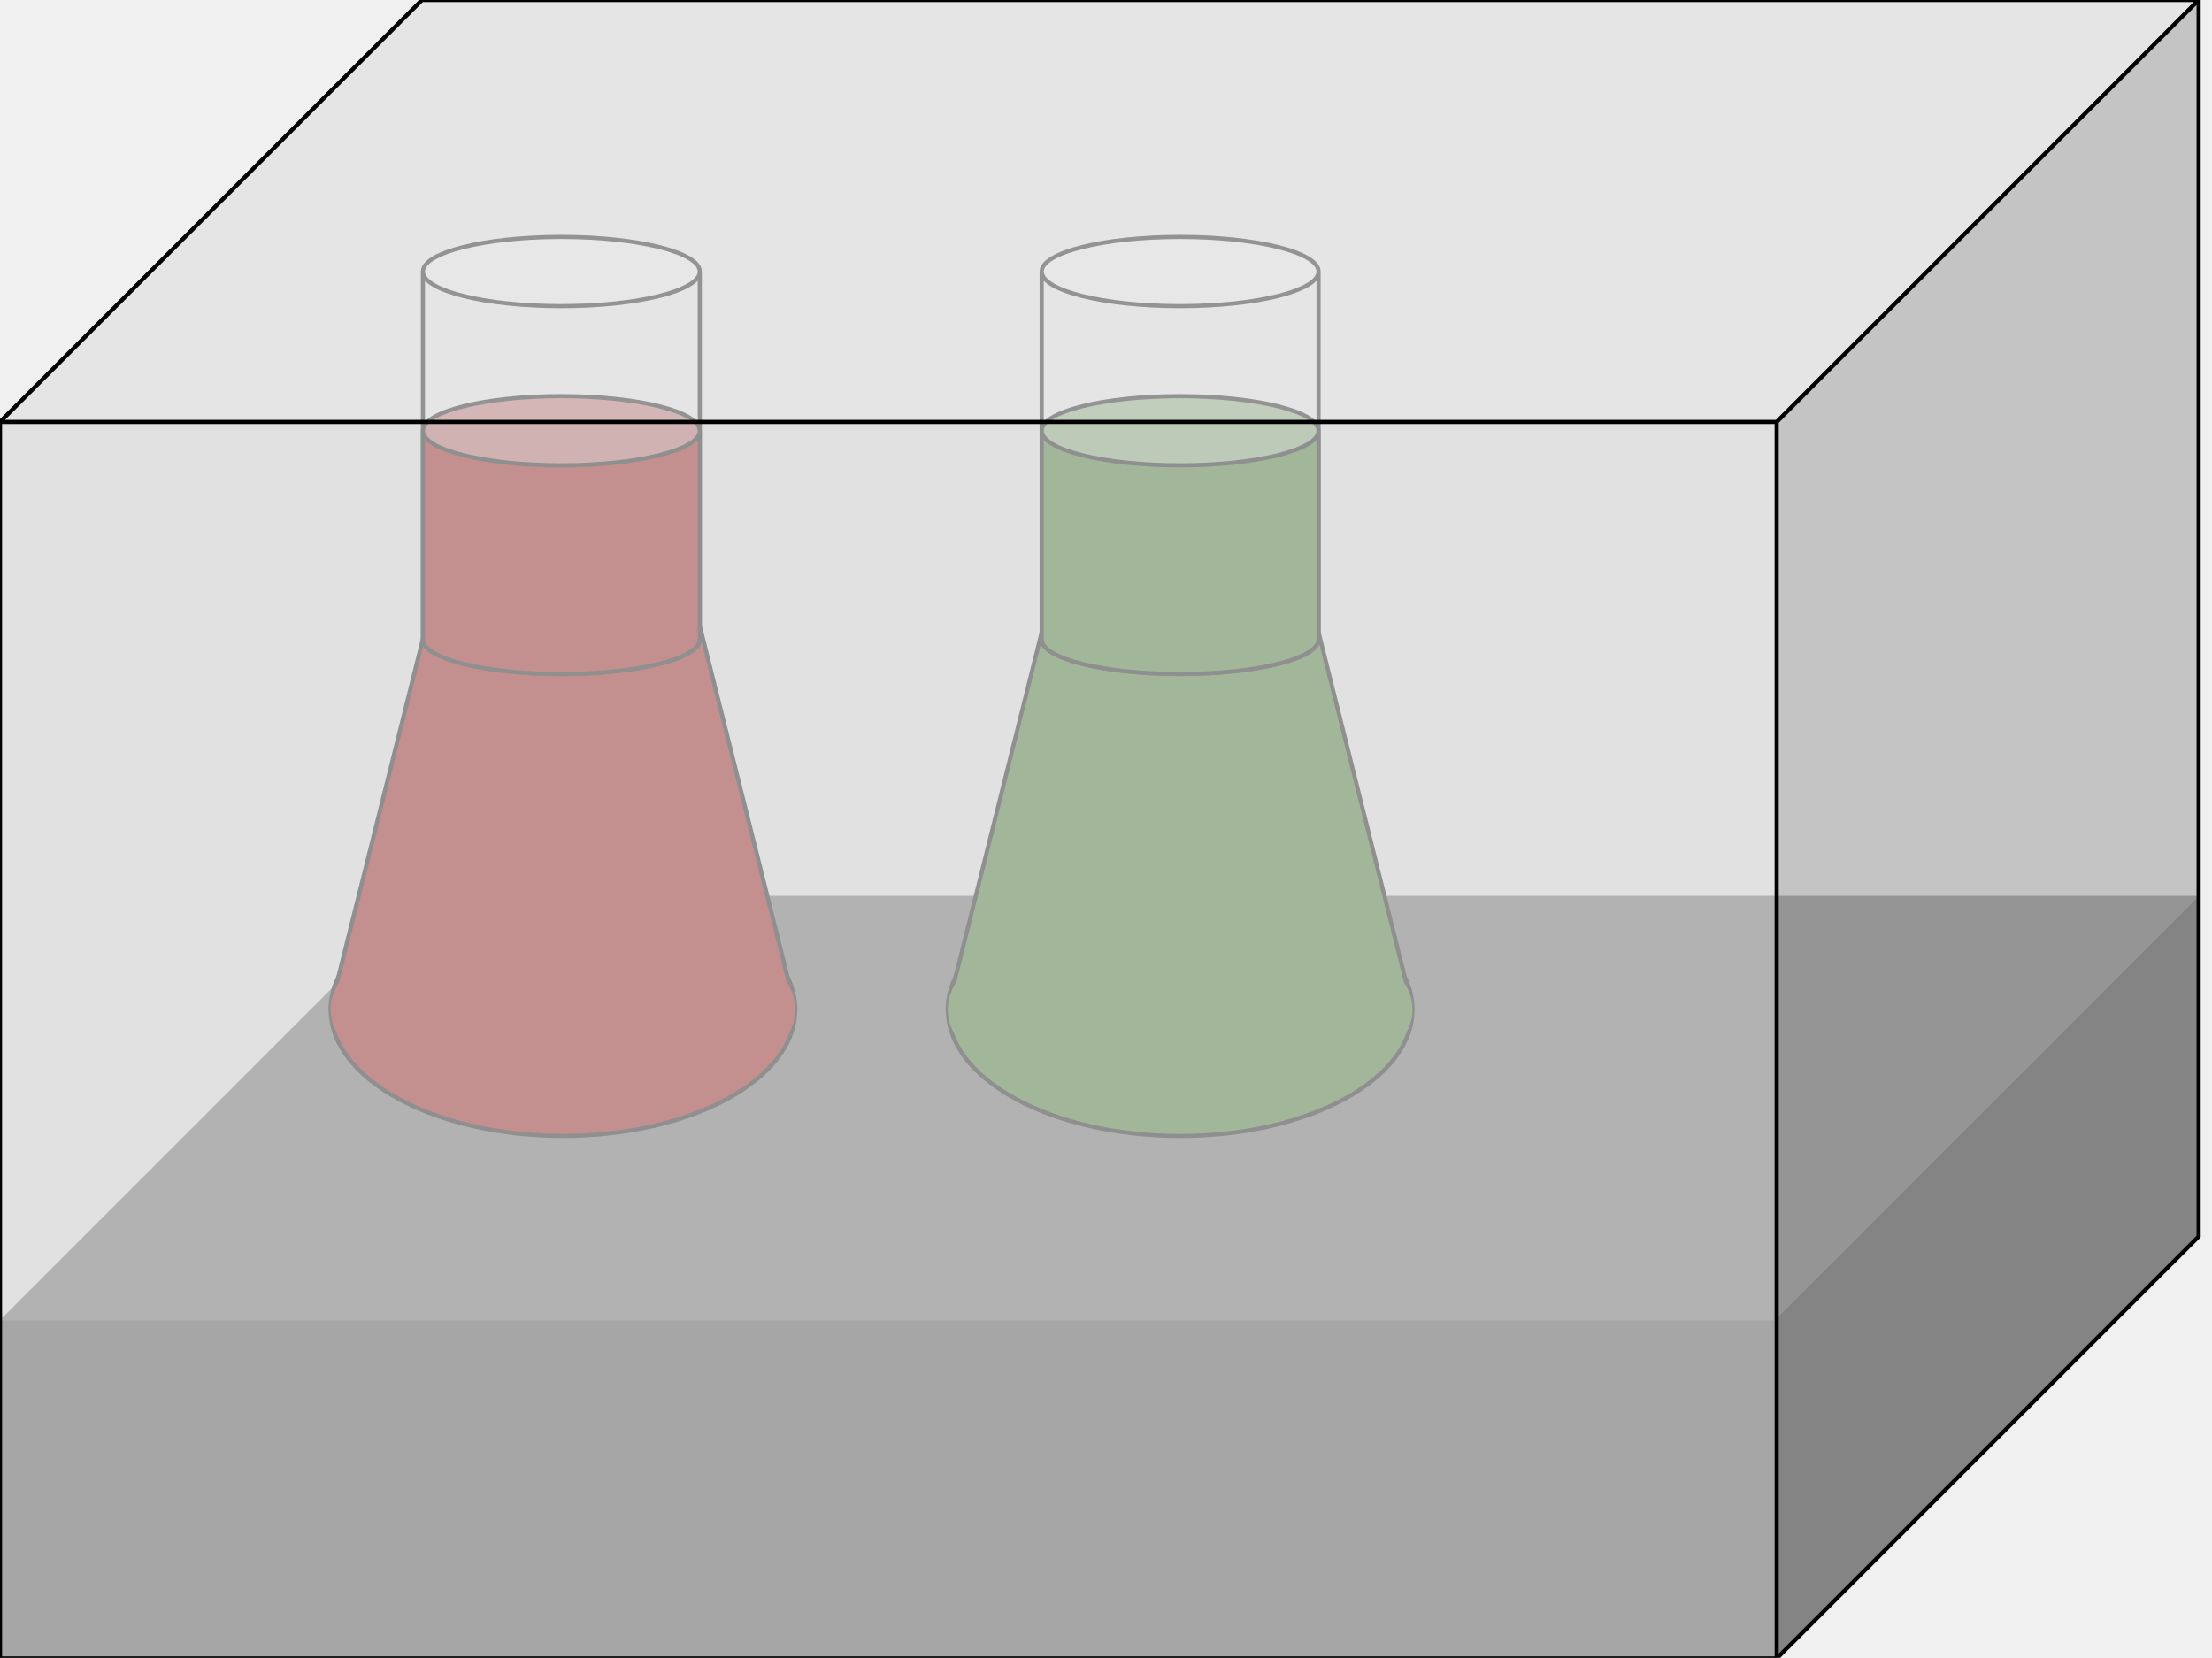
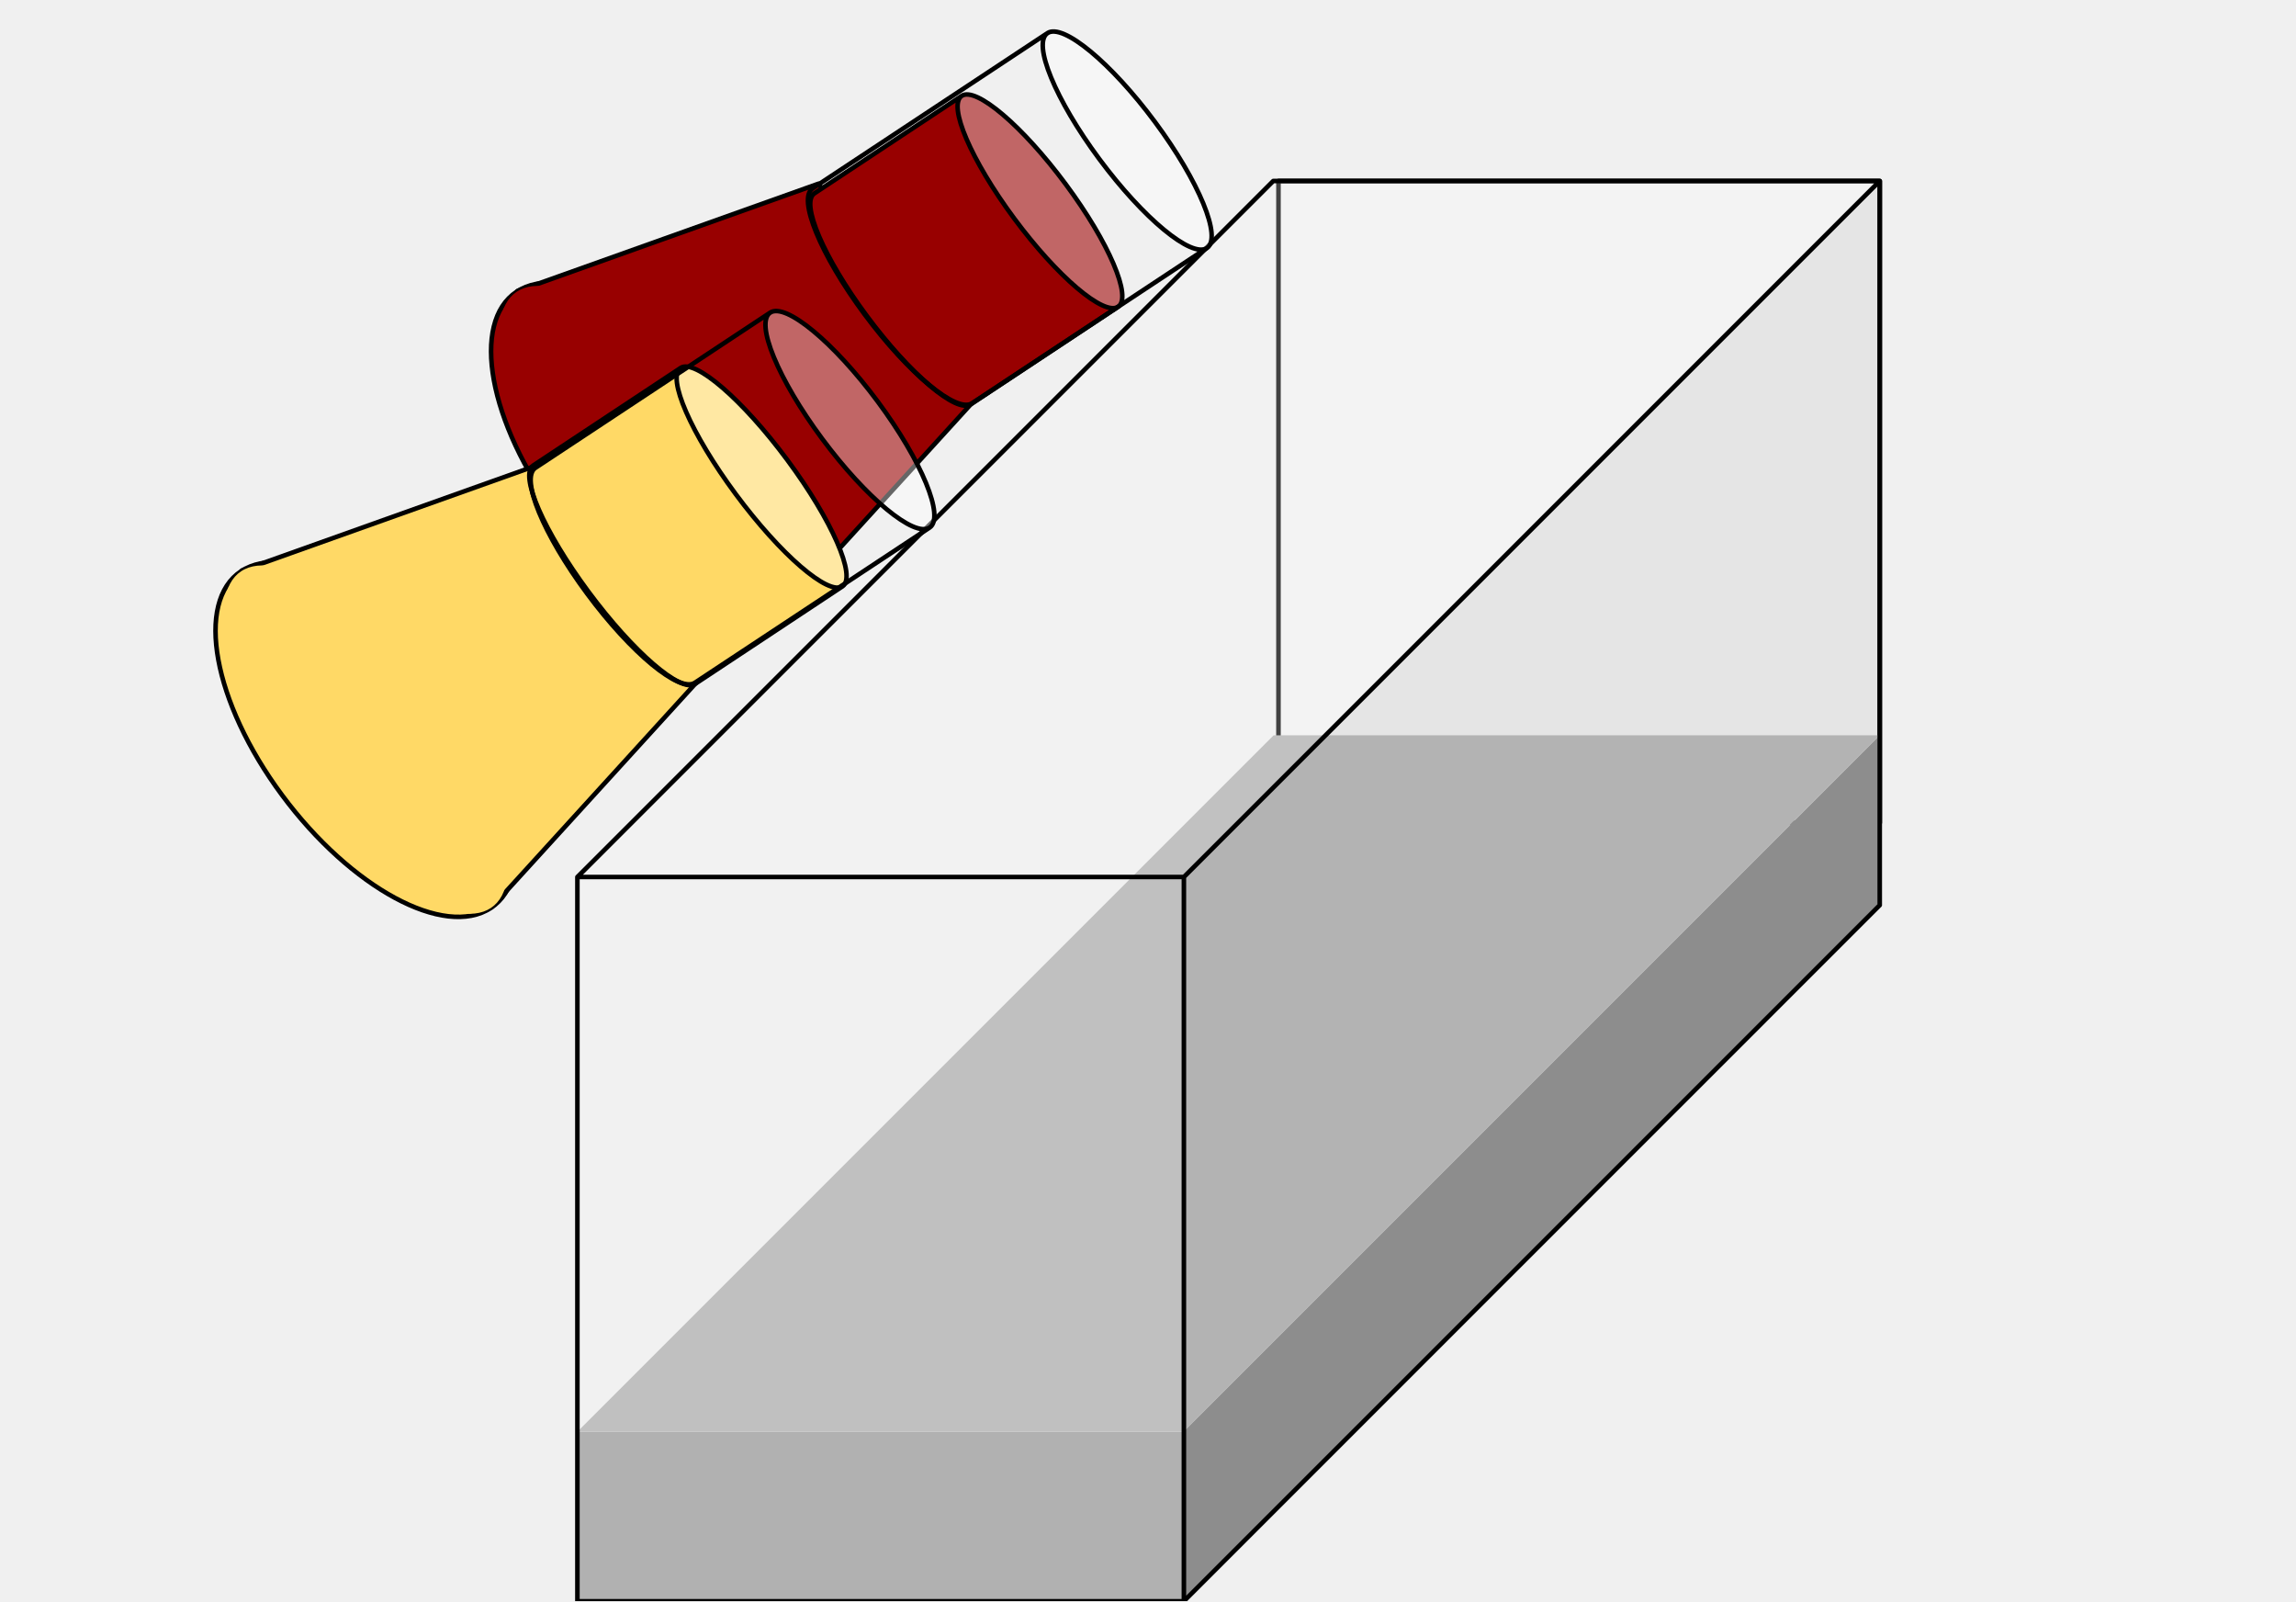
- <svg xmlns="http://www.w3.org/2000/svg" version="1.1" viewBox="0.0 0.0 535.234 401.173" fill="none" stroke="none" stroke-linecap="square" stroke-miterlimit="10">
+ <svg xmlns="http://www.w3.org/2000/svg" version="1.1" viewBox="0.0 0.0 502.682 350.488" fill="none" stroke="none" stroke-linecap="square" stroke-miterlimit="10">
  <clipPath id="p.0">
-     <path d="m0 0l535.234 0l0 401.173l-535.234 0l0 -401.173z" clip-rule="nonzero" />
+     <path d="m0 0l502.682 0l0 350.488l-502.682 0l0 -350.488z" clip-rule="nonzero" />
  </clipPath>
  <g clip-path="url(#p.0)">
-     <path fill="#000000" fill-opacity="0.0" d="m0 0l535.234 0l0 401.173l-535.234 0z" fill-rule="evenodd" />
-     <path fill="#434343" d="m0 319.437l429.335 0l0 81.902l-429.335 0z" fill-rule="evenodd" />
-     <path fill="#353535" d="m429.335 319.437l102.665 -102.665l0 81.902l-102.665 102.665z" fill-rule="evenodd" />
-     <path fill="#686868" d="m0 319.437l102.665 -102.665l429.335 0l-102.665 102.665z" fill-rule="evenodd" />
-     <path fill="#000000" fill-opacity="0.0" d="m0 319.437l102.665 -102.665l429.335 0l0 81.902l-102.665 102.665l-429.335 0zm0 0l429.335 0l102.665 -102.665m-102.665 102.665l0 81.902" fill-rule="evenodd" />
-     <path fill="#980000" d="m80.0 244.291l0 0c0 -16.899 25.171 -30.598 56.22 -30.598l0 0c31.05 0 56.22 13.699 56.22 30.598l0 0c0 16.899 -25.171 30.598 -56.22 30.598l0 0c-31.05 0 -56.22 -13.699 -56.22 -30.598z" fill-rule="evenodd" />
-     <path stroke="#000000" stroke-width="1.0" stroke-linejoin="round" stroke-linecap="butt" d="m80.0 244.291l0 0c0 -16.899 25.171 -30.598 56.22 -30.598l0 0c31.05 0 56.22 13.699 56.22 30.598l0 0c0 16.899 -25.171 30.598 -56.22 30.598l0 0c-31.05 0 -56.22 -13.699 -56.22 -30.598z" fill-rule="evenodd" />
-     <path fill="#980000" d="m80.0 243.911l23.228 -92.913l65.984 0l23.228 92.913z" fill-rule="evenodd" />
-     <path stroke="#000000" stroke-width="1.0" stroke-linejoin="round" stroke-linecap="butt" d="m80.0 243.911l23.228 -92.913l65.984 0l23.228 92.913z" fill-rule="evenodd" />
-     <path fill="#000000" fill-opacity="0.0" d="m102.333 65.707l0 0c0 4.625 14.997 8.374 33.496 8.374c18.499 0 33.496 -3.749 33.496 -8.374l0 89.016c0 4.625 -14.997 8.374 -33.496 8.374c-18.499 0 -33.496 -3.749 -33.496 -8.374z" fill-rule="evenodd" />
-     <path fill="#000000" fill-opacity="0.0" d="m102.333 65.707l0 0c0 -4.625 14.997 -8.374 33.496 -8.374c18.499 0 33.496 3.749 33.496 8.374l0 0c0 4.625 -14.997 8.374 -33.496 8.374c-18.499 0 -33.496 -3.749 -33.496 -8.374z" fill-rule="evenodd" />
-     <path fill="#000000" fill-opacity="0.0" d="m169.325 65.707l0 0c0 4.625 -14.997 8.374 -33.496 8.374c-18.499 0 -33.496 -3.749 -33.496 -8.374l0 0c0 -4.625 14.997 -8.374 33.496 -8.374c18.499 0 33.496 3.749 33.496 8.374l0 89.016c0 4.625 -14.997 8.374 -33.496 8.374c-18.499 0 -33.496 -3.749 -33.496 -8.374l0 -89.016" fill-rule="evenodd" />
-     <path fill="#ffffff" fill-opacity="0.4" d="m102.333 65.707l0 0c0 -4.625 14.997 -8.374 33.496 -8.374c18.499 0 33.496 3.749 33.496 8.374l0 0c0 4.625 -14.997 8.374 -33.496 8.374c-18.499 0 -33.496 -3.749 -33.496 -8.374z" fill-rule="evenodd" />
-     <path stroke="#000000" stroke-width="1.0" stroke-linejoin="round" stroke-linecap="butt" d="m169.325 65.707l0 0c0 4.625 -14.997 8.374 -33.496 8.374c-18.499 0 -33.496 -3.749 -33.496 -8.374l0 0c0 -4.625 14.997 -8.374 33.496 -8.374c18.499 0 33.496 3.749 33.496 8.374l0 89.016c0 4.625 -14.997 8.374 -33.496 8.374c-18.499 0 -33.496 -3.749 -33.496 -8.374l0 -89.016" fill-rule="evenodd" />
-     <path fill="#980000" d="m80.0 244.284l0 0c0 -13.559 25.171 -24.551 56.22 -24.551l0 0c31.05 0 56.22 10.992 56.22 24.551l0 0c0 13.559 -25.171 24.551 -56.22 24.551l0 0c-31.05 0 -56.22 -10.992 -56.22 -24.551z" fill-rule="evenodd" />
-     <path fill="#980000" d="m102.333 104.231l0 0c0 4.625 14.997 8.374 33.496 8.374c18.499 0 33.496 -3.749 33.496 -8.374l0 50.496c0 4.625 -14.997 8.374 -33.496 8.374c-18.499 0 -33.496 -3.749 -33.496 -8.374z" fill-rule="evenodd" />
-     <path fill="#c16666" d="m102.333 104.231l0 0c0 -4.625 14.997 -8.374 33.496 -8.374c18.499 0 33.496 3.749 33.496 8.374l0 0c0 4.625 -14.997 8.374 -33.496 8.374c-18.499 0 -33.496 -3.749 -33.496 -8.374z" fill-rule="evenodd" />
-     <path fill="#000000" fill-opacity="0.0" d="m169.325 104.231l0 0c0 4.625 -14.997 8.374 -33.496 8.374c-18.499 0 -33.496 -3.749 -33.496 -8.374l0 0c0 -4.625 14.997 -8.374 33.496 -8.374c18.499 0 33.496 3.749 33.496 8.374l0 50.496c0 4.625 -14.997 8.374 -33.496 8.374c-18.499 0 -33.496 -3.749 -33.496 -8.374l0 -50.496" fill-rule="evenodd" />
-     <path stroke="#000000" stroke-width="1.0" stroke-linejoin="round" stroke-linecap="butt" d="m169.325 104.231l0 0c0 4.625 -14.997 8.374 -33.496 8.374c-18.499 0 -33.496 -3.749 -33.496 -8.374l0 0c0 -4.625 14.997 -8.374 33.496 -8.374c18.499 0 33.496 3.749 33.496 8.374l0 50.496c0 4.625 -14.997 8.374 -33.496 8.374c-18.499 0 -33.496 -3.749 -33.496 -8.374l0 -50.496" fill-rule="evenodd" />
-     <path fill="#38761d" d="m229.333 244.3l0 0c0 -16.899 25.171 -30.598 56.22 -30.598l0 0c31.05 0 56.22 13.699 56.22 30.598l0 0c0 16.899 -25.171 30.598 -56.22 30.598l0 0c-31.05 0 -56.22 -13.699 -56.22 -30.598z" fill-rule="evenodd" />
-     <path stroke="#000000" stroke-width="1.0" stroke-linejoin="round" stroke-linecap="butt" d="m229.333 244.3l0 0c0 -16.899 25.171 -30.598 56.22 -30.598l0 0c31.05 0 56.22 13.699 56.22 30.598l0 0c0 16.899 -25.171 30.598 -56.22 30.598l0 0c-31.05 0 -56.22 -13.699 -56.22 -30.598z" fill-rule="evenodd" />
-     <path fill="#38761d" d="m229.333 243.916l23.228 -92.913l65.984 0l23.228 92.913z" fill-rule="evenodd" />
-     <path stroke="#000000" stroke-width="1.0" stroke-linejoin="round" stroke-linecap="butt" d="m229.333 243.916l23.228 -92.913l65.984 0l23.228 92.913z" fill-rule="evenodd" />
-     <path fill="#000000" fill-opacity="0.0" d="m252.054 65.707l0 0c0 4.625 14.997 8.374 33.496 8.374c18.499 0 33.496 -3.749 33.496 -8.374l0 89.016c0 4.625 -14.997 8.374 -33.496 8.374c-18.499 0 -33.496 -3.749 -33.496 -8.374z" fill-rule="evenodd" />
-     <path fill="#000000" fill-opacity="0.0" d="m252.054 65.707l0 0c0 -4.625 14.997 -8.374 33.496 -8.374c18.499 0 33.496 3.749 33.496 8.374l0 0c0 4.625 -14.997 8.374 -33.496 8.374c-18.499 0 -33.496 -3.749 -33.496 -8.374z" fill-rule="evenodd" />
-     <path fill="#000000" fill-opacity="0.0" d="m319.046 65.707l0 0c0 4.625 -14.997 8.374 -33.496 8.374c-18.499 0 -33.496 -3.749 -33.496 -8.374l0 0c0 -4.625 14.997 -8.374 33.496 -8.374c18.499 0 33.496 3.749 33.496 8.374l0 89.016c0 4.625 -14.997 8.374 -33.496 8.374c-18.499 0 -33.496 -3.749 -33.496 -8.374l0 -89.016" fill-rule="evenodd" />
-     <path fill="#ffffff" fill-opacity="0.4" d="m252.054 65.707l0 0c0 -4.625 14.997 -8.374 33.496 -8.374c18.499 0 33.496 3.749 33.496 8.374l0 0c0 4.625 -14.997 8.374 -33.496 8.374c-18.499 0 -33.496 -3.749 -33.496 -8.374z" fill-rule="evenodd" />
-     <path stroke="#000000" stroke-width="1.0" stroke-linejoin="round" stroke-linecap="butt" d="m319.046 65.707l0 0c0 4.625 -14.997 8.374 -33.496 8.374c-18.499 0 -33.496 -3.749 -33.496 -8.374l0 0c0 -4.625 14.997 -8.374 33.496 -8.374c18.499 0 33.496 3.749 33.496 8.374l0 89.016c0 4.625 -14.997 8.374 -33.496 8.374c-18.499 0 -33.496 -3.749 -33.496 -8.374l0 -89.016" fill-rule="evenodd" />
-     <path fill="#38761d" d="m229.333 244.293l0 0c0 -13.559 25.171 -24.551 56.22 -24.551l0 0c31.05 0 56.22 10.992 56.22 24.551l0 0c0 13.559 -25.171 24.551 -56.22 24.551l0 0c-31.05 0 -56.22 -10.992 -56.22 -24.551z" fill-rule="evenodd" />
-     <path fill="#38761d" d="m252.054 104.232l0 0c0 4.625 14.997 8.374 33.496 8.374c18.499 0 33.496 -3.749 33.496 -8.374l0 50.496c0 4.625 -14.997 8.374 -33.496 8.374c-18.499 0 -33.496 -3.749 -33.496 -8.374z" fill-rule="evenodd" />
-     <path fill="#87ac77" d="m252.054 104.232l0 0c0 -4.625 14.997 -8.374 33.496 -8.374c18.499 0 33.496 3.749 33.496 8.374l0 0c0 4.625 -14.997 8.374 -33.496 8.374c-18.499 0 -33.496 -3.749 -33.496 -8.374z" fill-rule="evenodd" />
-     <path fill="#000000" fill-opacity="0.0" d="m319.046 104.232l0 0c0 4.625 -14.997 8.374 -33.496 8.374c-18.499 0 -33.496 -3.749 -33.496 -8.374l0 0c0 -4.625 14.997 -8.374 33.496 -8.374c18.499 0 33.496 3.749 33.496 8.374l0 50.496c0 4.625 -14.997 8.374 -33.496 8.374c-18.499 0 -33.496 -3.749 -33.496 -8.374l0 -50.496" fill-rule="evenodd" />
-     <path stroke="#000000" stroke-width="1.0" stroke-linejoin="round" stroke-linecap="butt" d="m319.046 104.232l0 0c0 4.625 -14.997 8.374 -33.496 8.374c-18.499 0 -33.496 -3.749 -33.496 -8.374l0 0c0 -4.625 14.997 -8.374 33.496 -8.374c18.499 0 33.496 3.749 33.496 8.374l0 50.496c0 4.625 -14.997 8.374 -33.496 8.374c-18.499 0 -33.496 -3.749 -33.496 -8.374l0 -50.496" fill-rule="evenodd" />
-     <path fill="#d9d9d9" fill-opacity="0.658" d="m0 102.101l429.899 0l0 299.222l-429.899 0z" fill-rule="evenodd" />
-     <path fill="#adadad" fill-opacity="0.658" d="m429.899 102.101l102.101 -102.101l0 299.222l-102.101 102.101z" fill-rule="evenodd" />
-     <path fill="#e0e0e0" fill-opacity="0.658" d="m0 102.101l102.101 -102.101l429.899 0l-102.101 102.101z" fill-rule="evenodd" />
-     <path fill="#000000" fill-opacity="0.0" d="m0 102.101l102.101 -102.101l429.899 0l0 299.222l-102.101 102.101l-429.899 0zm0 0l429.899 0l102.101 -102.101m-102.101 102.101l0 299.222" fill-rule="evenodd" />
-     <path stroke="#000000" stroke-width="1.0" stroke-linejoin="round" stroke-linecap="butt" d="m0 102.101l102.101 -102.101l429.899 0l0 299.222l-102.101 102.101l-429.899 0zm0 0l429.899 0l102.101 -102.101m-102.101 102.101l0 299.222" fill-rule="evenodd" />
+     <path fill="#000000" fill-opacity="0.0" d="m0 0l502.682 0l0 350.488l-502.682 0z" fill-rule="evenodd" />
+     <path fill="#f3f3f3" fill-opacity="0.269" d="m279.906 39.622l131.654 0l0 140.472l-131.654 0z" fill-rule="evenodd" />
+     <path stroke="#000000" stroke-width="1.0" stroke-linejoin="round" stroke-linecap="butt" d="m279.906 39.622l131.654 0l0 140.472l-131.654 0z" fill-rule="evenodd" />
+     <path fill="#999999" d="m126.412 313.398l132.686 0l0 36.56l-132.686 0z" fill-rule="evenodd" />
+     <path fill="#7a7a7a" d="m259.098 313.398l152.448 -152.448l0 36.56l-152.448 152.448z" fill-rule="evenodd" />
+     <path fill="#adadad" d="m126.412 313.398l152.448 -152.448l132.686 0l-152.448 152.448z" fill-rule="evenodd" />
+     <path fill="#000000" fill-opacity="0.0" d="m126.412 313.398l152.448 -152.448l132.686 0l0 36.56l-152.448 152.448l-132.686 0zm0 0l132.686 0l152.448 -152.448m-152.448 152.448l0 36.56" fill-rule="evenodd" />
+     <path fill="#f3f3f3" fill-opacity="0.269" d="m126.412 191.972l132.784 0l0 158.516l-132.784 0z" fill-rule="evenodd" />
+     <path fill="#c2c2c2" fill-opacity="0.269" d="m259.196 191.972l152.35 -152.35l0 158.516l-152.35 152.35z" fill-rule="evenodd" />
+     <path fill="#f5f5f5" fill-opacity="0.269" d="m126.412 191.972l152.35 -152.35l132.784 0l-152.35 152.35z" fill-rule="evenodd" />
+     <path fill="#000000" fill-opacity="0.0" d="m126.412 191.972l152.35 -152.35l132.784 0l0 158.516l-152.35 152.35l-132.784 0zm0 0l132.784 0l152.35 -152.35m-152.35 152.35l0 158.516" fill-rule="evenodd" />
+     <path stroke="#000000" stroke-width="1.0" stroke-linejoin="round" stroke-linecap="butt" d="m126.412 191.972l152.35 -152.35l132.784 0l0 158.516l-152.35 152.35l-132.784 0zm0 0l132.784 0l152.35 -152.35m-152.35 152.35l0 158.516" fill-rule="evenodd" />
+     <path fill="#980000" d="m113.123 63.853l0 0c10.15 -6.714 30.618 4.341 45.717 24.693l0 0c15.099 20.352 19.11 42.293 8.961 49.008l0 0c-10.15 6.714 -30.618 -4.341 -45.717 -24.693l0 0c-15.099 -20.352 -19.11 -42.293 -8.961 -49.008z" fill-rule="evenodd" />
+     <path stroke="#000000" stroke-width="1.0" stroke-linejoin="round" stroke-linecap="butt" d="m113.123 63.853l0 0c10.15 -6.714 30.618 4.341 45.717 24.693l0 0c15.099 20.352 19.11 42.293 8.961 49.008l0 0c-10.15 6.714 -30.618 -4.341 -45.717 -24.693l0 0c-15.099 -20.352 -19.11 -42.293 -8.961 -49.008z" fill-rule="evenodd" />
+     <path fill="#980000" d="m113.305 63.703l65.887 -23.491l34.714 46.792l-45.924 50.399z" fill-rule="evenodd" />
+     <path stroke="#000000" stroke-width="1.0" stroke-linejoin="round" stroke-linecap="butt" d="m113.305 63.703l65.887 -23.491l34.714 46.792l-45.924 50.399z" fill-rule="evenodd" />
+     <path fill="#980000" d="m210.566 20.982l0 0c-3.12 2.064 2.015 14.074 11.469 26.824c9.454 12.75 19.647 21.413 22.767 19.349l-32.261 21.344c-3.12 2.064 -13.313 -6.599 -22.767 -19.349c-9.454 -12.75 -14.589 -24.76 -11.469 -26.824z" fill-rule="evenodd" />
+     <path fill="#c16666" d="m210.566 20.982l0 0c3.12 -2.064 13.313 6.599 22.767 19.349c9.454 12.75 14.589 24.76 11.469 26.824l0 0c-3.12 2.064 -13.313 -6.599 -22.767 -19.349c-9.454 -12.75 -14.589 -24.76 -11.469 -26.824z" fill-rule="evenodd" />
+     <path fill="#000000" fill-opacity="0.0" d="m244.802 67.155l0 0c-3.12 2.064 -13.313 -6.599 -22.767 -19.349c-9.454 -12.75 -14.589 -24.76 -11.469 -26.824l0 0c3.12 -2.064 13.313 6.599 22.767 19.349c9.454 12.75 14.589 24.76 11.469 26.824l-32.261 21.344c-3.12 2.064 -13.313 -6.599 -22.767 -19.349c-9.454 -12.75 -14.589 -24.76 -11.469 -26.824l32.261 -21.344" fill-rule="evenodd" />
+     <path stroke="#000000" stroke-width="1.0" stroke-linejoin="round" stroke-linecap="butt" d="m244.802 67.155l0 0c-3.12 2.064 -13.313 -6.599 -22.767 -19.349c-9.454 -12.75 -14.589 -24.76 -11.469 -26.824l0 0c3.12 -2.064 13.313 6.599 22.767 19.349c9.454 12.75 14.589 24.76 11.469 26.824l-32.261 21.344c-3.12 2.064 -13.313 -6.599 -22.767 -19.349c-9.454 -12.75 -14.589 -24.76 -11.469 -26.824l32.261 -21.344" fill-rule="evenodd" />
+     <path fill="#000000" fill-opacity="0.0" d="m229.34 7.245l0 0c-3.374 2.23 1.703 14.571 11.34 27.565c9.637 12.994 20.184 21.72 23.558 19.49l-51.403 33.972c-3.374 2.23 -13.921 -6.496 -23.558 -19.49c-9.637 -12.994 -14.714 -25.335 -11.34 -27.565z" fill-rule="evenodd" />
+     <path fill="#000000" fill-opacity="0.0" d="m229.34 7.245l0 0c3.374 -2.23 13.921 6.496 23.558 19.49c9.637 12.994 14.714 25.335 11.34 27.565l0 0c-3.374 2.23 -13.921 -6.496 -23.558 -19.49c-9.637 -12.994 -14.714 -25.335 -11.34 -27.565z" fill-rule="evenodd" />
+     <path fill="#000000" fill-opacity="0.0" d="m264.238 54.3l0 0c-3.374 2.23 -13.921 -6.496 -23.558 -19.49c-9.637 -12.994 -14.714 -25.335 -11.34 -27.565l0 0c3.374 -2.23 13.921 6.496 23.558 19.49c9.637 12.994 14.714 25.335 11.34 27.565l-51.403 33.972c-3.374 2.23 -13.921 -6.496 -23.558 -19.49c-9.637 -12.994 -14.714 -25.335 -11.34 -27.565l51.403 -33.972" fill-rule="evenodd" />
+     <path fill="#ffffff" fill-opacity="0.4" d="m229.34 7.245l0 0c3.374 -2.23 13.921 6.496 23.558 19.49c9.637 12.994 14.714 25.335 11.34 27.565l0 0c-3.374 2.23 -13.921 -6.496 -23.558 -19.49c-9.637 -12.994 -14.714 -25.335 -11.34 -27.565z" fill-rule="evenodd" />
+     <path stroke="#000000" stroke-width="1.0" stroke-linejoin="round" stroke-linecap="butt" d="m264.238 54.3l0 0c-3.374 2.23 -13.921 -6.496 -23.558 -19.49c-9.637 -12.994 -14.714 -25.335 -11.34 -27.565l0 0c3.374 -2.23 13.921 6.496 23.558 19.49c9.637 12.994 14.714 25.335 11.34 27.565l-51.403 33.972c-3.374 2.23 -13.921 -6.496 -23.558 -19.49c-9.637 -12.994 -14.714 -25.335 -11.34 -27.565l51.403 -33.972" fill-rule="evenodd" />
+     <path fill="#980000" d="m113.128 63.862l0 0c8.141 -5.392 26.98 6.735 42.079 27.087l0 0c15.099 20.352 20.739 41.222 12.598 46.614l0 0c-8.141 5.392 -26.98 -6.735 -42.079 -27.087l0 0c-15.099 -20.352 -20.739 -41.222 -12.598 -46.614z" fill-rule="evenodd" />
+     <path fill="#ffd966" d="m52.792 125.039l0 0c10.15 -6.714 30.618 4.341 45.717 24.693l0 0c15.099 20.352 19.11 42.293 8.961 49.008l0 0c-10.15 6.714 -30.618 -4.341 -45.717 -24.693l0 0c-15.099 -20.352 -19.11 -42.293 -8.961 -49.008z" fill-rule="evenodd" />
+     <path stroke="#000000" stroke-width="1.0" stroke-linejoin="round" stroke-linecap="butt" d="m52.792 125.039l0 0c10.15 -6.714 30.618 4.341 45.717 24.693l0 0c15.099 20.352 19.11 42.293 8.961 49.008l0 0c-10.15 6.714 -30.618 -4.341 -45.717 -24.693l0 0c-15.099 -20.352 -19.11 -42.293 -8.961 -49.008z" fill-rule="evenodd" />
+     <path fill="#ffd966" d="m52.975 124.889l65.887 -23.491l34.714 46.792l-45.924 50.399z" fill-rule="evenodd" />
+     <path stroke="#000000" stroke-width="1.0" stroke-linejoin="round" stroke-linecap="butt" d="m52.975 124.889l65.887 -23.491l34.714 46.792l-45.924 50.399z" fill-rule="evenodd" />
+     <path fill="#ffd966" d="m149.026 80.538l0 0c-3.12 2.064 2.283 14.44 12.068 27.643c9.785 13.203 20.246 22.232 23.365 20.168l-32.261 21.344c-3.12 2.064 -13.581 -6.965 -23.365 -20.168c-9.785 -13.203 -15.187 -25.579 -12.068 -27.643z" fill-rule="evenodd" />
+     <path fill="#ffe8a3" d="m149.026 80.538l0 0c3.12 -2.064 13.581 6.965 23.365 20.168c9.785 13.203 15.187 25.579 12.068 27.643l0 0c-3.12 2.064 -13.581 -6.965 -23.365 -20.168c-9.785 -13.203 -15.187 -25.579 -12.068 -27.643z" fill-rule="evenodd" />
+     <path fill="#000000" fill-opacity="0.0" d="m184.459 128.349l0 0c-3.12 2.064 -13.581 -6.965 -23.365 -20.168c-9.785 -13.203 -15.187 -25.579 -12.068 -27.643l0 0c3.12 -2.064 13.581 6.965 23.365 20.168c9.785 13.203 15.187 25.579 12.068 27.643l-32.261 21.344c-3.12 2.064 -13.581 -6.965 -23.365 -20.168c-9.785 -13.203 -15.187 -25.579 -12.068 -27.643l32.261 -21.344" fill-rule="evenodd" />
+     <path stroke="#000000" stroke-width="1.0" stroke-linejoin="round" stroke-linecap="butt" d="m184.459 128.349l0 0c-3.12 2.064 -13.581 -6.965 -23.365 -20.168c-9.785 -13.203 -15.187 -25.579 -12.068 -27.643l0 0c3.12 -2.064 13.581 6.965 23.365 20.168c9.785 13.203 15.187 25.579 12.068 27.643l-32.261 21.344c-3.12 2.064 -13.581 -6.965 -23.365 -20.168c-9.785 -13.203 -15.187 -25.579 -12.068 -27.643l32.261 -21.344" fill-rule="evenodd" />
+     <path fill="#000000" fill-opacity="0.0" d="m168.629 68.431l0 0c-3.374 2.23 1.703 14.571 11.34 27.565c9.637 12.994 20.184 21.72 23.558 19.49l-51.403 33.972c-3.374 2.23 -13.921 -6.496 -23.558 -19.49c-9.637 -12.994 -14.714 -25.335 -11.34 -27.565z" fill-rule="evenodd" />
+     <path fill="#000000" fill-opacity="0.0" d="m168.629 68.431l0 0c3.374 -2.23 13.921 6.496 23.558 19.49c9.637 12.994 14.714 25.335 11.34 27.565l0 0c-3.374 2.23 -13.921 -6.496 -23.558 -19.49c-9.637 -12.994 -14.714 -25.335 -11.34 -27.565z" fill-rule="evenodd" />
+     <path fill="#000000" fill-opacity="0.0" d="m203.527 115.487l0 0c-3.374 2.23 -13.921 -6.496 -23.558 -19.49c-9.637 -12.994 -14.714 -25.335 -11.34 -27.565l0 0c3.374 -2.23 13.921 6.496 23.558 19.49c9.637 12.994 14.714 25.335 11.34 27.565l-51.403 33.972c-3.374 2.23 -13.921 -6.496 -23.558 -19.49c-9.637 -12.994 -14.714 -25.335 -11.34 -27.565l51.403 -33.972" fill-rule="evenodd" />
+     <path fill="#ffffff" fill-opacity="0.4" d="m168.629 68.431l0 0c3.374 -2.23 13.921 6.496 23.558 19.49c9.637 12.994 14.714 25.335 11.34 27.565l0 0c-3.374 2.23 -13.921 -6.496 -23.558 -19.49c-9.637 -12.994 -14.714 -25.335 -11.34 -27.565z" fill-rule="evenodd" />
+     <path stroke="#000000" stroke-width="1.0" stroke-linejoin="round" stroke-linecap="butt" d="m203.527 115.487l0 0c-3.374 2.23 -13.921 -6.496 -23.558 -19.49c-9.637 -12.994 -14.714 -25.335 -11.34 -27.565l0 0c3.374 -2.23 13.921 6.496 23.558 19.49c9.637 12.994 14.714 25.335 11.34 27.565l-51.403 33.972c-3.374 2.23 -13.921 -6.496 -23.558 -19.49c-9.637 -12.994 -14.714 -25.335 -11.34 -27.565l51.403 -33.972" fill-rule="evenodd" />
+     <path fill="#ffd966" d="m52.797 125.048l0 0c8.141 -5.392 26.98 6.735 42.079 27.087l0 0c15.099 20.352 20.739 41.222 12.598 46.614l0 0c-8.141 5.392 -26.98 -6.735 -42.079 -27.087l0 0c-15.099 -20.352 -20.739 -41.222 -12.598 -46.614z" fill-rule="evenodd" />
  </g>
</svg>
